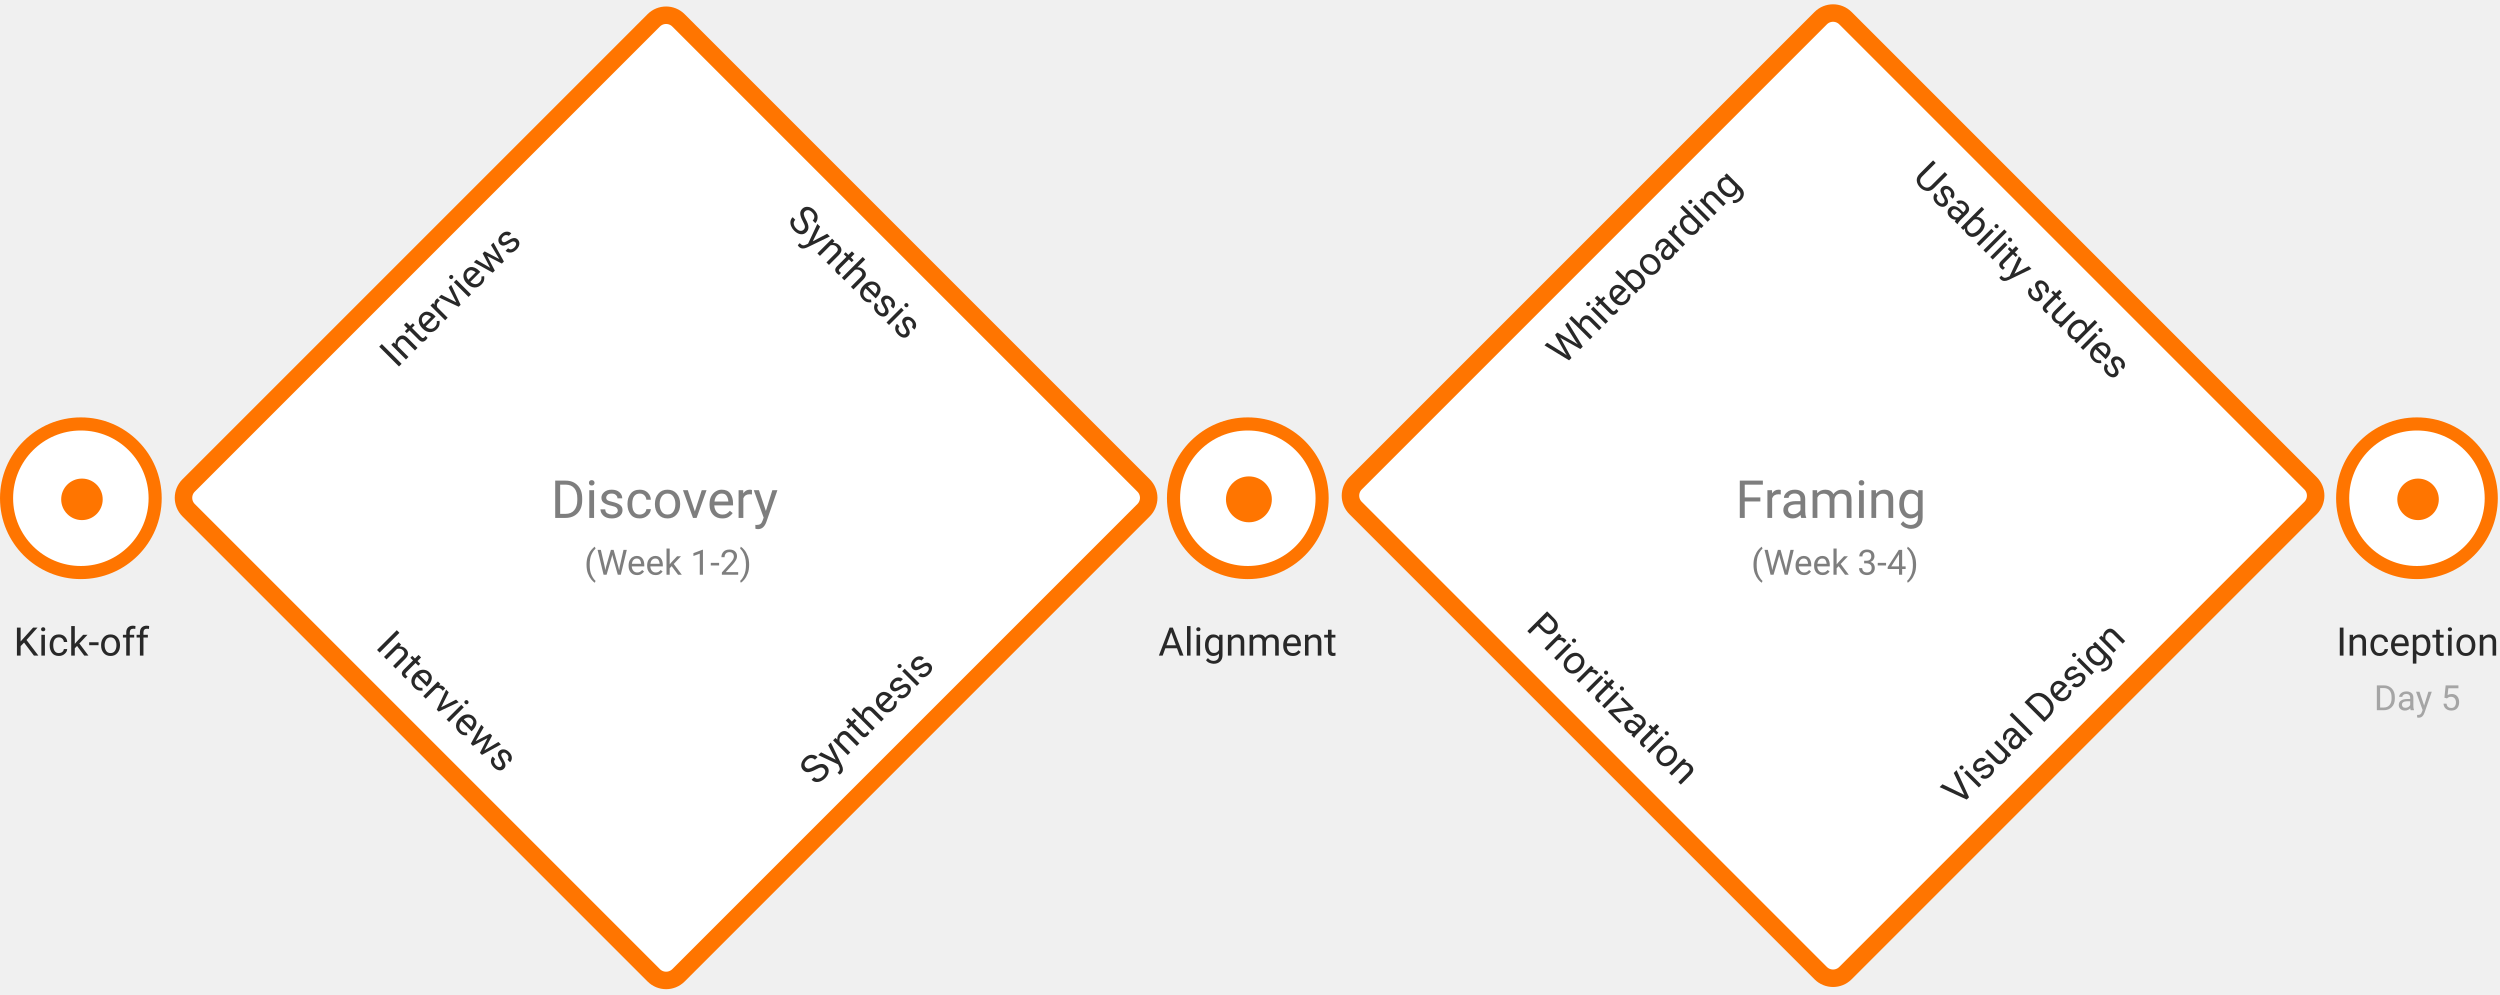
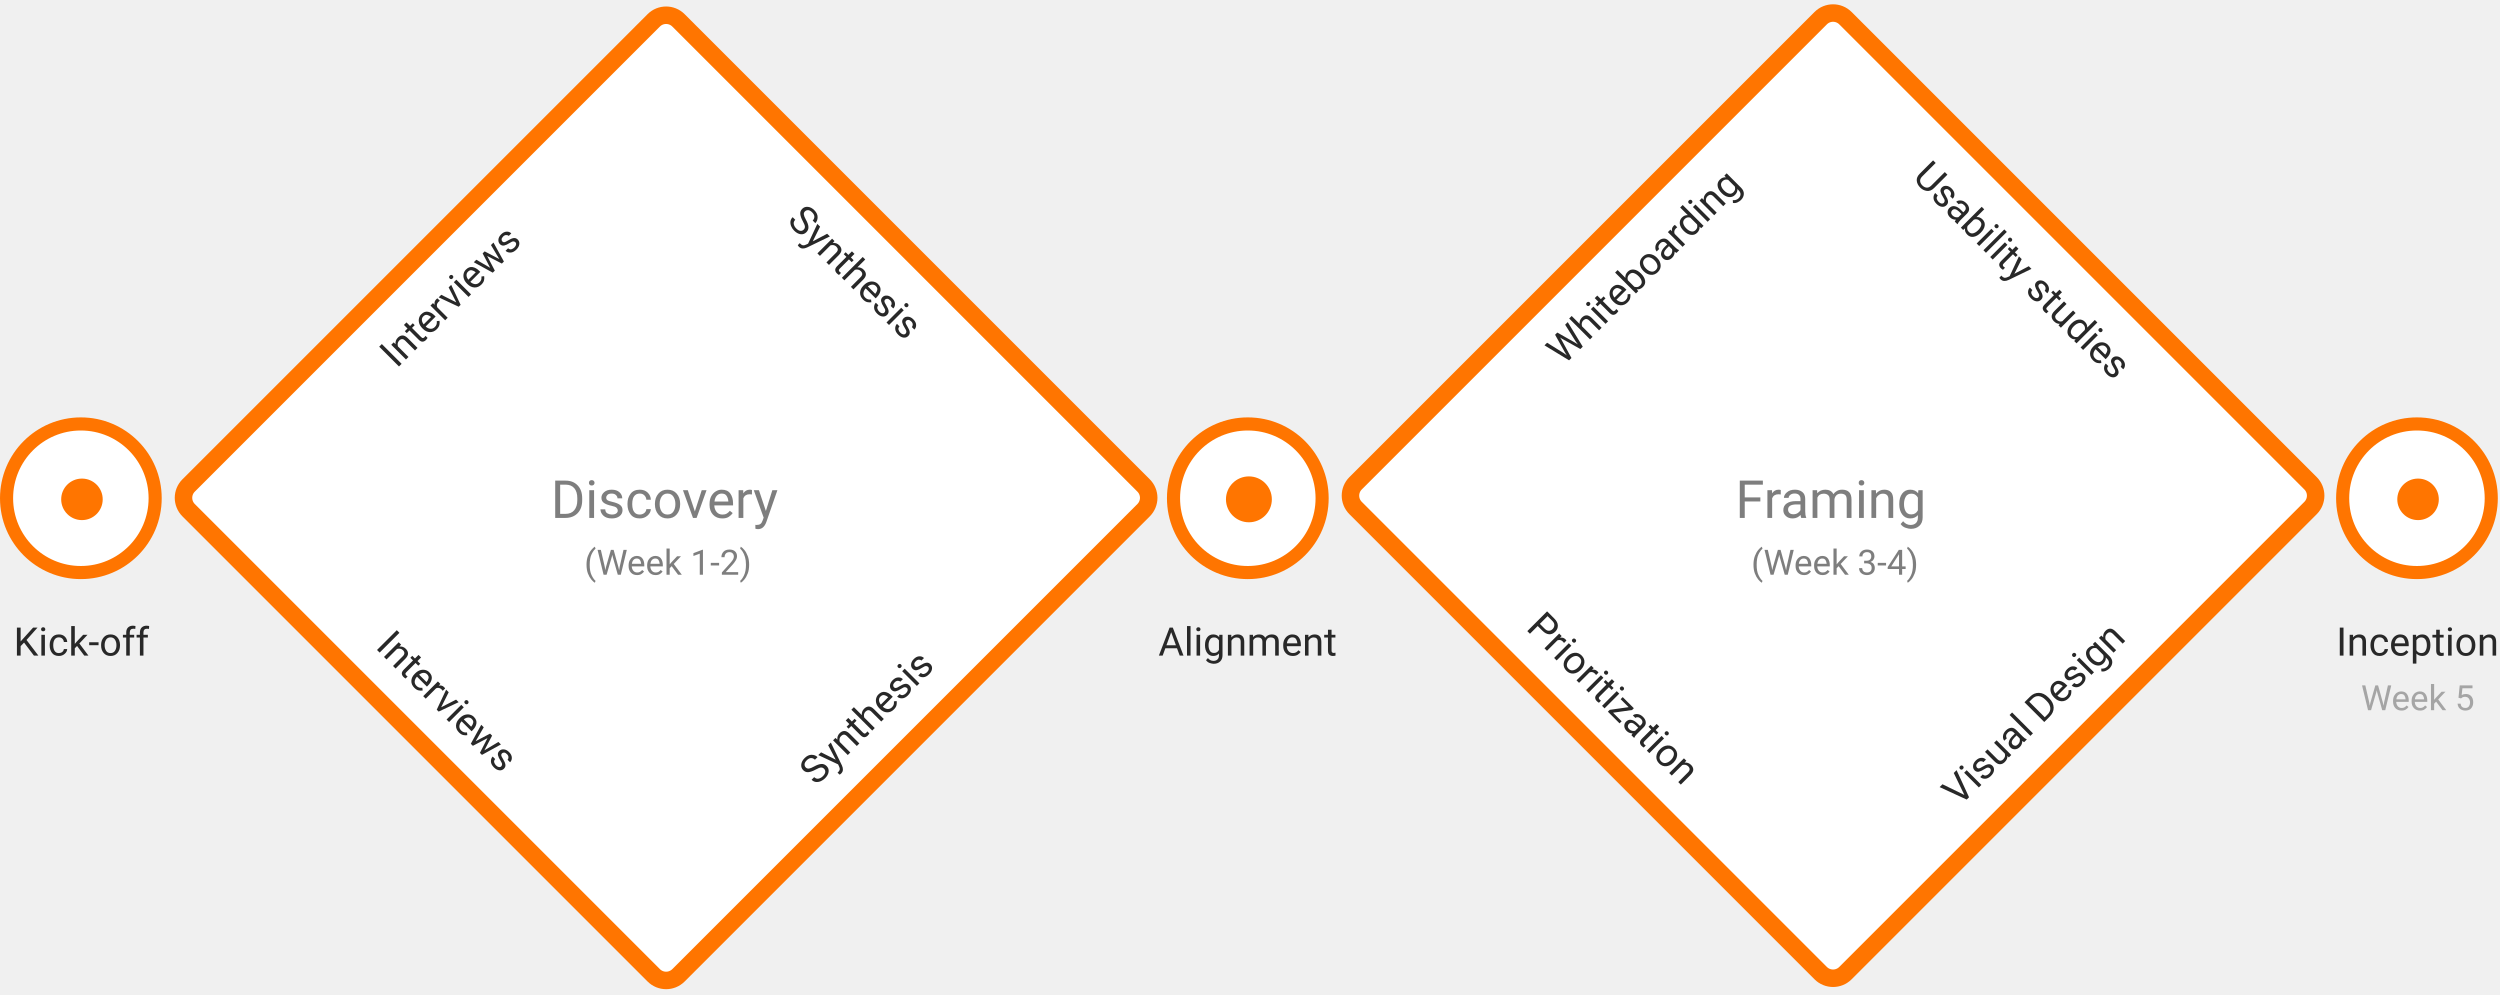
<svg xmlns="http://www.w3.org/2000/svg" width="1144px" height="455px" viewBox="0 0 1144 455" version="1.1">
  <defs />
  <g id="2018" stroke="none" stroke-width="1" fill="none" fill-rule="evenodd">
    <g id="Desktop-HD-Copy-4" transform="translate(-97, -2700)">
      <g id="Group-12" transform="translate(97, 2697)">
        <rect id="Rectangle-5" stroke="#FF7500" stroke-width="8" fill="#FFFFFF" transform="translate(304.8097, 230.8097) rotate(-315) translate(-304.8097, -230.8097) " x="146.31" y="72.31" width="317" height="317" rx="8" />
        <rect id="Rectangle-5-Copy" stroke="#FF7500" stroke-width="8" fill="#FFFFFF" transform="translate(838.8097, 229.8097) rotate(-315) translate(-838.8097, -229.8097) " x="680.31" y="71.31" width="317" height="317" rx="8" />
        <text id="Discovery" font-family="Roboto-Regular, Roboto" font-size="24" font-weight="normal" fill="#282828" fill-opacity="0.597">
          <tspan x="252.078" y="240">Discovery</tspan>
        </text>
        <text id="(Week-1-2)" font-family="Roboto-Regular, Roboto" font-size="16" font-weight="normal" fill="#282828" fill-opacity="0.6">
          <tspan x="267.348" y="266">(Week 1-2)</tspan>
        </text>
        <text id="(Week-3-4)" font-family="Roboto-Regular, Roboto" font-size="16" font-weight="normal" fill="#282828" fill-opacity="0.6">
          <tspan x="801.348" y="266">(Week 3-4)</tspan>
        </text>
-         <text id="Day-5" font-family="Roboto-Regular, Roboto" font-size="16" font-weight="normal" fill="#282828" fill-opacity="0.377">
-           <tspan x="1086.316" y="328">Day 5</tspan>
+         <text id="Week-5" font-family="Roboto-Regular, Roboto" font-size="16" font-weight="normal" fill="#282828" fill-opacity="0.377">
+           <tspan x="1080.379" y="328">Week 5</tspan>
        </text>
        <text id="Interviews" transform="translate(206.1838, 137.1838) rotate(-45) translate(-206.1838, -137.1838) " font-family="Roboto-Regular, Roboto" font-size="18" font-weight="normal" fill="#282828">
          <tspan x="164.184" y="144.184">Interviews</tspan>
        </text>
        <text id="Whiteboarding" transform="translate(752.5581, 123.4368) rotate(-45) translate(-752.5581, -123.4368) " font-family="Roboto-Regular, Roboto" font-size="18" font-weight="normal" fill="#282828">
          <tspan x="693.058" y="130.437">Whiteboarding</tspan>
        </text>
        <text id="Interviews" transform="translate(205.8112, 323.8112) rotate(-315) translate(-205.8112, -323.8112) " font-family="Roboto-Regular, Roboto" font-size="18" font-weight="normal" fill="#282828">
          <tspan x="164.125" y="330.811">Interviews</tspan>
        </text>
        <text id="Prioritization" transform="translate(739.6084, 322.6084) rotate(-315) translate(-739.6084, -322.6084) " font-family="Roboto-Regular, Roboto" font-size="18" font-weight="normal" fill="#282828">
          <tspan x="687.56" y="329.608">Prioritization</tspan>
        </text>
        <text id="Alignment" transform="translate(571.5, 296) rotate(-360) translate(-571.5, -296) " font-family="Roboto-Regular, Roboto" font-size="18" font-weight="normal" fill="#282828">
          <tspan x="530.055" y="303">Alignment</tspan>
        </text>
        <text id="Inception" transform="translate(1107, 296) rotate(-360) translate(-1107, -296) " font-family="Roboto-Regular, Roboto" font-size="18" font-weight="normal" fill="#282828">
          <tspan x="1069.08" y="303">Inception</tspan>
        </text>
        <text id="Kick-off" transform="translate(37.5, 296) rotate(-360) translate(-37.5, -296) " font-family="Roboto-Regular, Roboto" font-size="18" font-weight="normal" fill="#282828">
          <tspan x="6.259" y="303">Kick-off</tspan>
        </text>
        <text id="Synthesis" transform="translate(396.7696, 329.7696) rotate(-45) translate(-396.7696, -329.7696) " font-family="Roboto-Regular, Roboto" font-size="18" font-weight="normal" fill="#282828">
          <tspan x="356.85" y="336.77">Synthesis</tspan>
        </text>
        <text id="Visual-Design" transform="translate(930.4767, 328.4767) rotate(-45) translate(-930.4767, -328.4767) " font-family="Roboto-Regular, Roboto" font-size="18" font-weight="normal" fill="#282828">
          <tspan x="875.352" y="335.477">Visual Design</tspan>
        </text>
        <text id="Synthesis-Copy" transform="translate(392.7696, 127.7696) rotate(-315) translate(-392.7696, -127.7696) " font-family="Roboto-Regular, Roboto" font-size="18" font-weight="normal" fill="#282828">
          <tspan x="352.85" y="134.77">Synthesis</tspan>
        </text>
        <text id="Usability-studies" transform="translate(927.215, 127.215) rotate(-315) translate(-927.215, -127.215) " font-family="Roboto-Regular, Roboto" font-size="18" font-weight="normal" fill="#282828">
          <tspan x="859.895" y="134.215">Usability studies</tspan>
        </text>
        <text id="Framing" font-family="Roboto-Regular, Roboto" font-size="24" font-weight="normal" fill="#282828" fill-opacity="0.597">
          <tspan x="794.146" y="240">Framing</tspan>
        </text>
        <circle id="Oval-2" stroke="#FF7500" stroke-width="6" fill="#FFFFFF" cx="571" cy="231" r="34" />
        <circle id="Oval-2-Copy-2" stroke="#FF7500" stroke-width="6" fill="#FFFFFF" cx="1106" cy="231" r="34" />
        <circle id="Oval-2-Copy-4" stroke="#FF7500" stroke-width="6" fill="#FFFFFF" cx="37" cy="231" r="34" />
        <circle id="Oval-2-Copy" fill="#FF7500" cx="571.5" cy="231.5" r="10.5" />
        <circle id="Oval-2-Copy-3" fill="#FF7500" cx="1106.5" cy="231.5" r="9.5" />
        <circle id="Oval-2-Copy-5" fill="#FF7500" cx="37.5" cy="231.5" r="9.5" />
      </g>
    </g>
  </g>
</svg>
